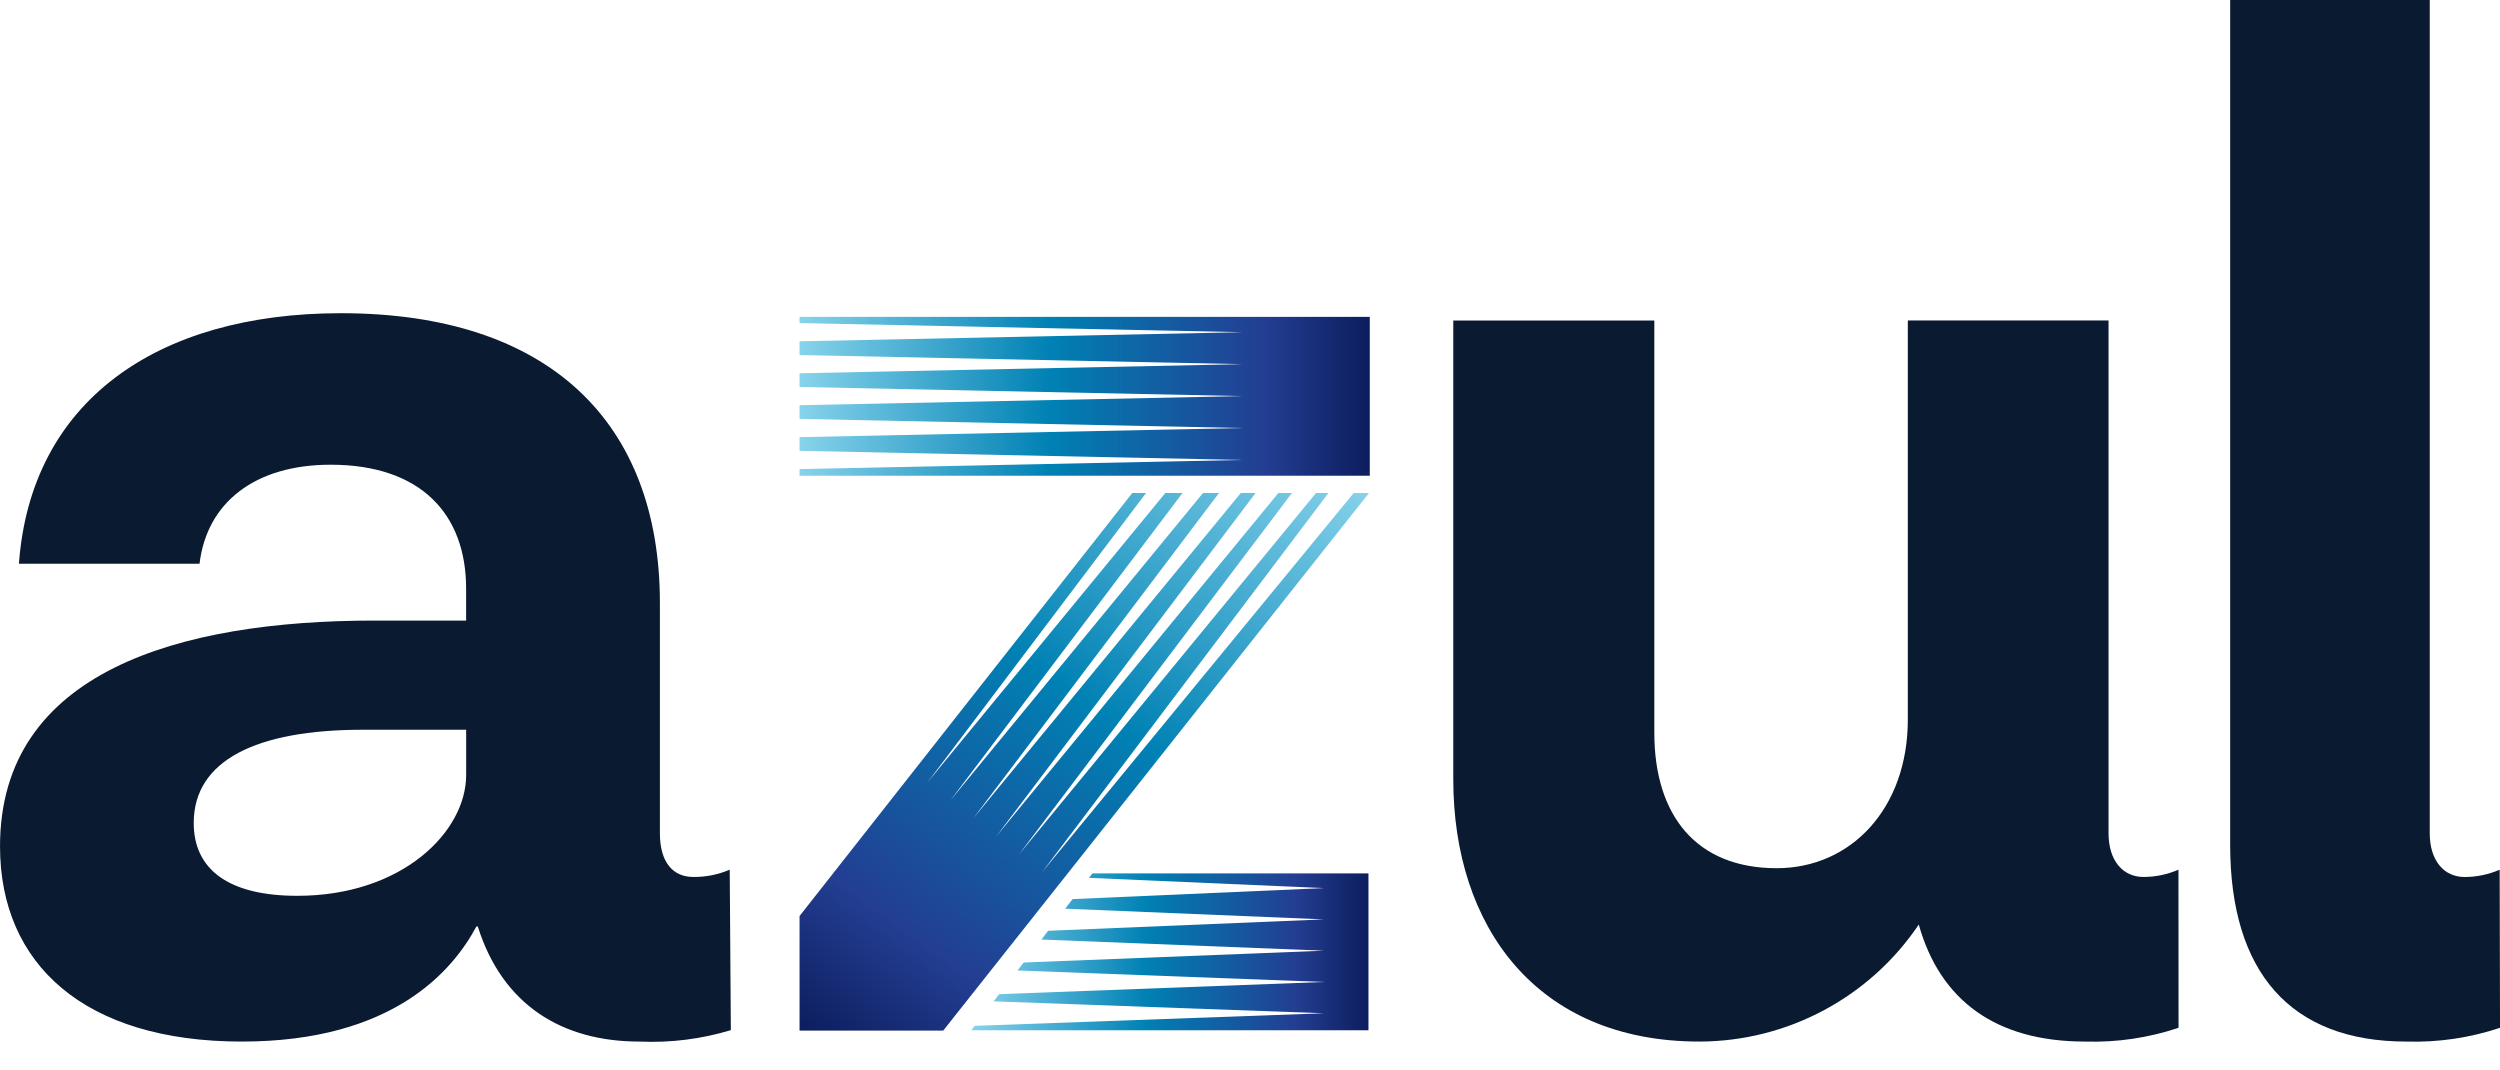
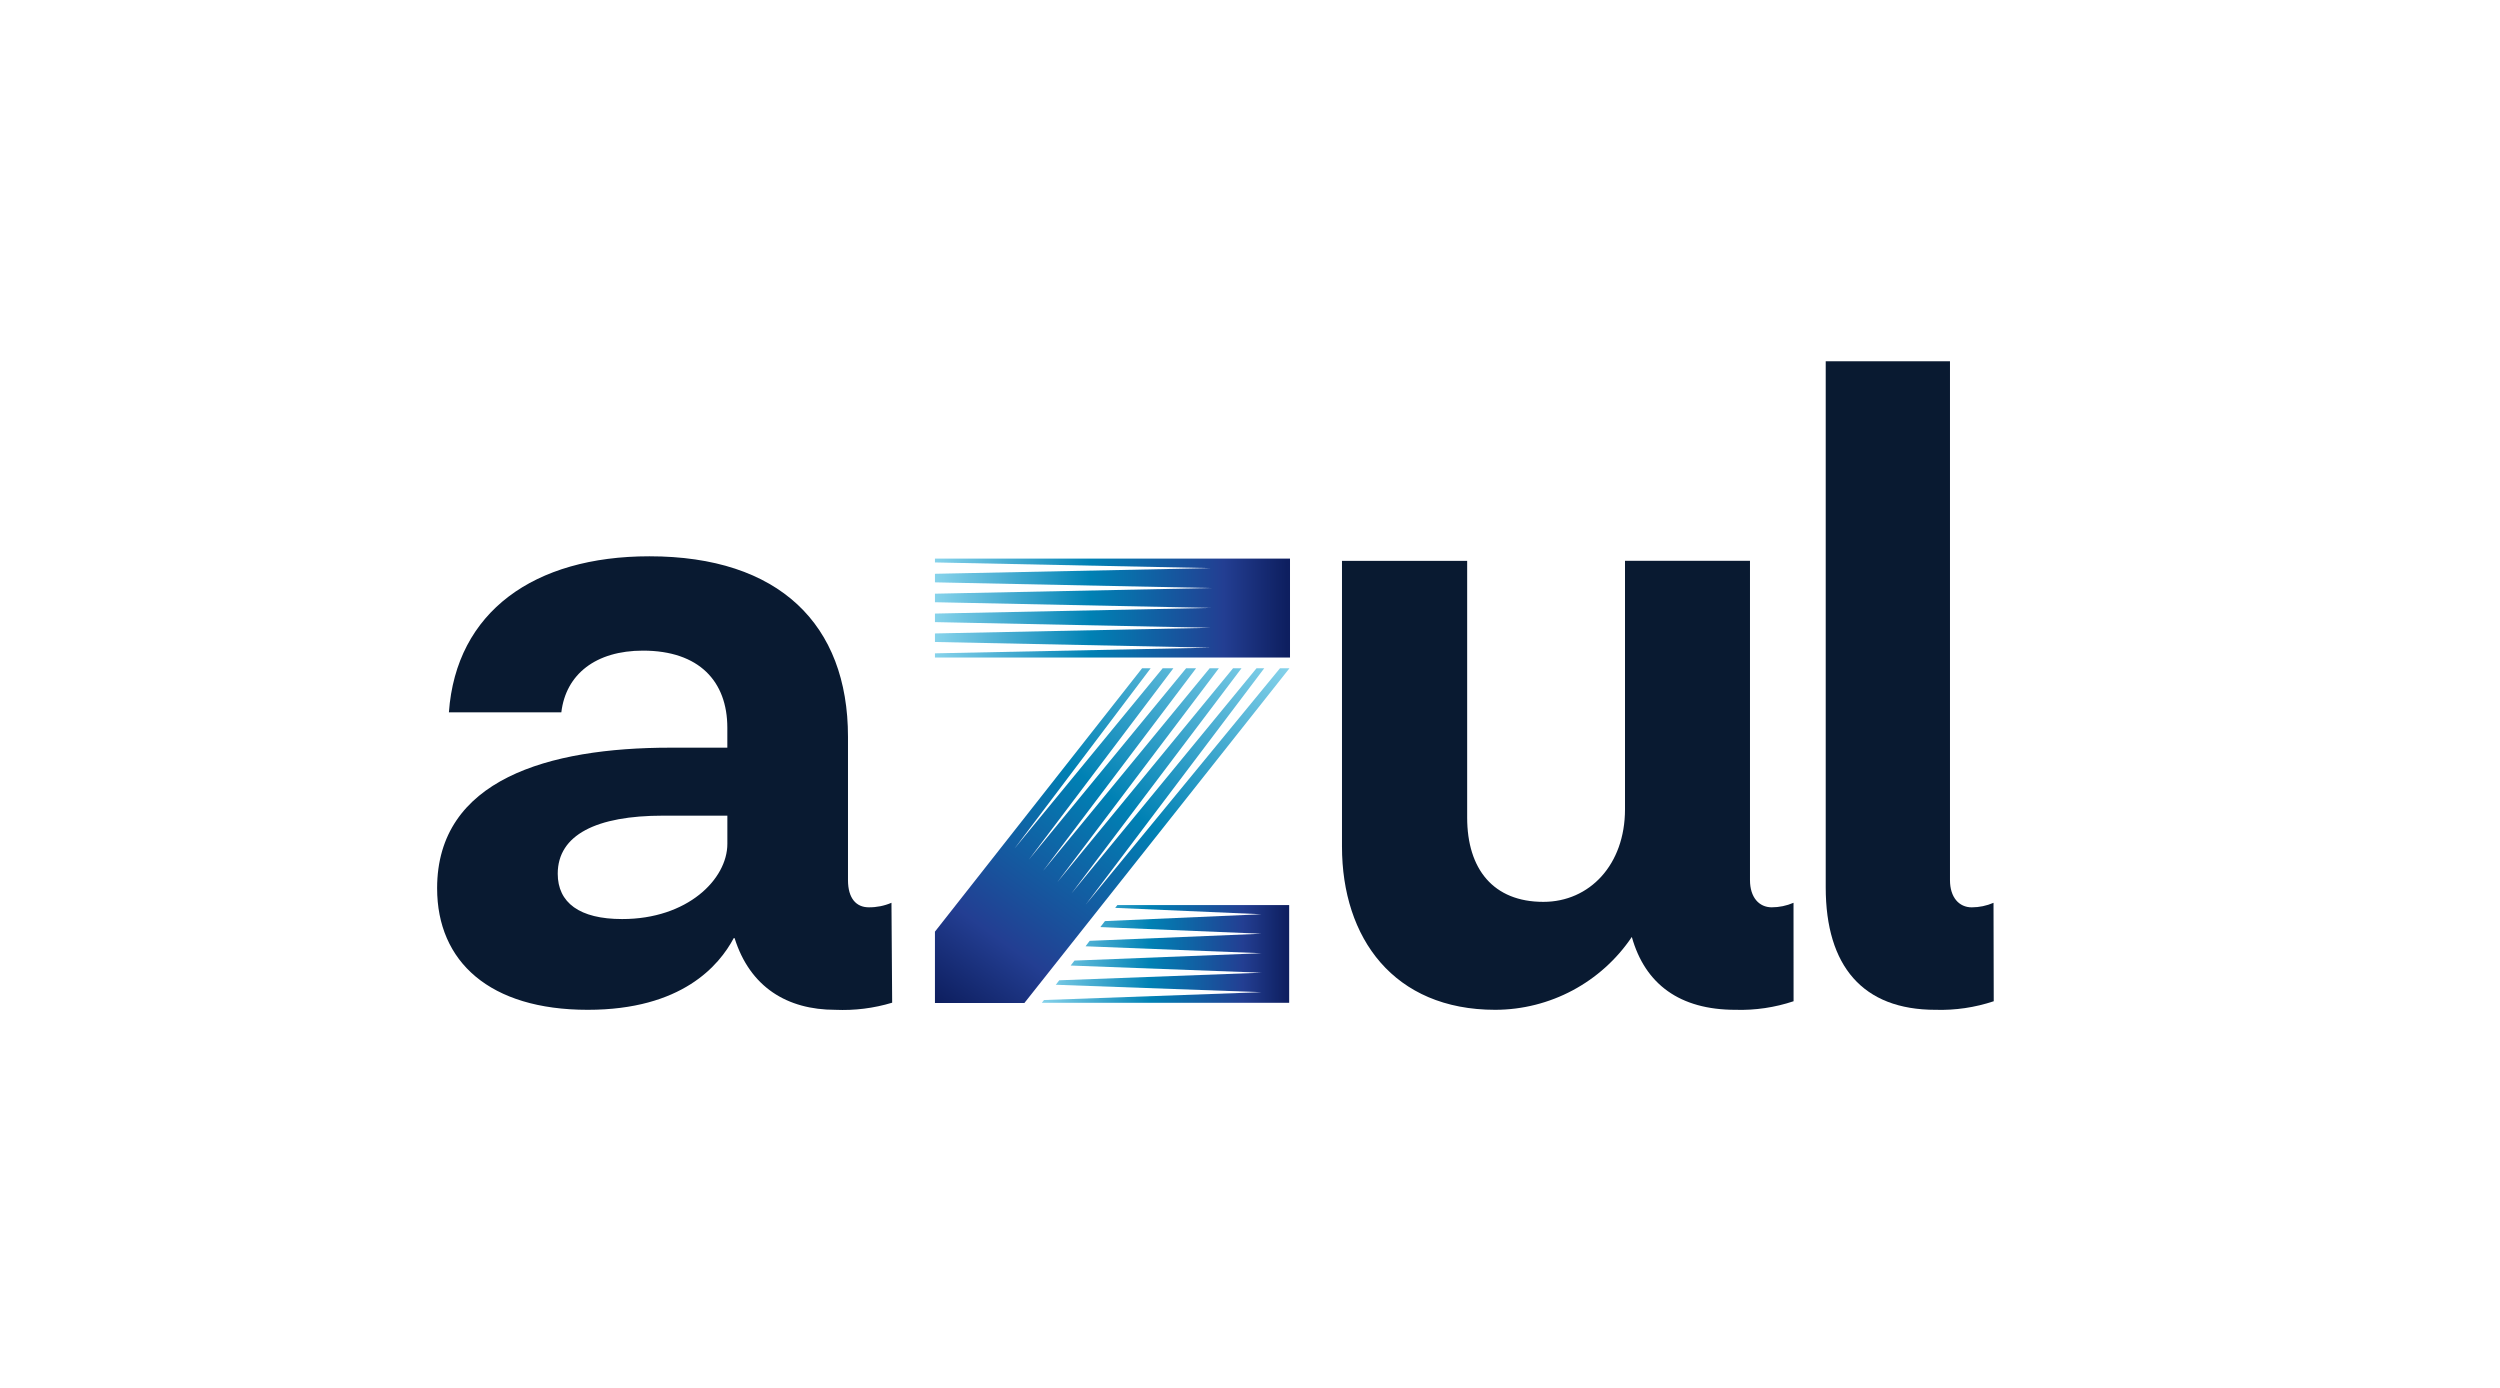
- <svg xmlns="http://www.w3.org/2000/svg" xmlns:xlink="http://www.w3.org/1999/xlink" width="112.203" height="48" viewBox="0 0 112.203 48">
-   <defs>
-     <linearGradient id="a" x1="1" y1="0.5" x2="0" y2="0.5" gradientUnits="objectBoundingBox">
-       <stop offset="0.009" stop-color="#0e1f60" />
-       <stop offset="0.186" stop-color="#233e92" />
-       <stop offset="0.561" stop-color="#0081b4" />
-       <stop offset="1" stop-color="#87d3eb" />
+ <svg xmlns="http://www.w3.org/2000/svg" xmlns:xlink="http://www.w3.org/1999/xlink" id="svg44" version="1.1" viewBox="0 0 180.203 100" height="100" width="180.203">
+   <defs id="defs20">
+     <linearGradient gradientUnits="objectBoundingBox" y2="0.5" x2="0" y1="0.5" x1="1" id="a">
+       <stop id="stop10" stop-color="#0e1f60" offset="0.009" />
+       <stop id="stop12" stop-color="#233e92" offset="0.186" />
+       <stop id="stop14" stop-color="#0081b4" offset="0.561" />
+       <stop id="stop16" stop-color="#87d3eb" offset="1" />
    </linearGradient>
-     <linearGradient id="c" x1="0.02" y1="1.017" x2="0.882" y2="-0.102" xlink:href="#a" />
+     <linearGradient gradientUnits="userSpaceOnUse" gradientTransform="scale(1.029168,0.9716586)" xlink:href="#a" y2="62.123" x2="373.715" y1="89.908" x1="352.311" id="c" />
+     <linearGradient gradientTransform="scale(1.89446,0.527855)" y2="109.218" x2="191.124" y1="109.218" x1="204.633" gradientUnits="userSpaceOnUse" id="linearGradient50" xlink:href="#a" />
+     <linearGradient gradientTransform="scale(1.591166,0.62847)" y2="135.585" x2="232.904" y1="135.585" x1="244.109" gradientUnits="userSpaceOnUse" id="linearGradient52" xlink:href="#a" />
  </defs>
-   <g transform="translate(-322.42 -38.371)">
-     <g transform="translate(358.305 52.592)">
-       <path d="M362.076,54.086v.279l19.881.409-19.881.409V55.8l19.881.409-19.881.409v.615l19.881.409-19.881.409v.615l19.881.409-19.881.409v.615l19.881.409-19.881.409v.3h25.593V54.086Z" transform="translate(-362.076 -54.086)" fill="url(#a)" />
+   <g id="g42" transform="translate(-290.9131,-12.32962)">
+     <g id="g24" transform="translate(358.305,52.592)">
+       <path style="fill:url(#linearGradient50)" id="path22" fill="url(#a)" transform="translate(-362.076,-54.086)" d="m 362.076,54.086 v 0.279 l 19.881,0.409 -19.881,0.409 V 55.8 l 19.881,0.409 -19.881,0.409 v 0.615 l 19.881,0.409 -19.881,0.409 v 0.615 l 19.881,0.409 -19.881,0.409 v 0.615 l 19.881,0.409 -19.881,0.409 v 0.3 h 25.593 v -7.131 z" />
    </g>
-     <g transform="translate(322.42 38.371)">
-       <g transform="translate(43.585 39.199)">
-         <path d="M376.032,81.69l-.156.2,10.543.46-11.279.493-.334.431,11.613.48-12.379.512-.3.393,12.683.5-13.48.531-.276.357,13.756.516-14.577.547-.25.323,14.827.534-15.676.565-.158.2h17.829V81.69Z" transform="translate(-370.585 -81.69)" fill="url(#a)" />
+     <g id="g40" transform="translate(322.42,38.371)">
+       <g id="g28" transform="translate(43.585,39.199)">
+         <path style="fill:url(#linearGradient52)" id="path26" fill="url(#a)" transform="translate(-370.585,-81.69)" d="m 376.032,81.69 -0.156,0.2 10.543,0.46 -11.279,0.493 -0.334,0.431 11.613,0.48 -12.379,0.512 -0.3,0.393 12.683,0.5 -13.48,0.531 -0.276,0.357 13.756,0.516 -14.577,0.547 -0.25,0.323 14.827,0.534 -15.676,0.565 -0.158,0.2 h 17.829 V 81.69 Z" />
      </g>
-       <g transform="translate(35.885 22.127)">
-         <path d="M372.948,79.857l12.864-17.034h-.556L371.921,79.048l12.253-16.225h-.609L370.9,78.239l11.642-15.416h-.663L369.869,77.43,380.9,62.823h-.717l-11.341,13.8,10.421-13.8h-.771l-10.676,12.99,9.81-12.99h-.617L362.076,81.808V86.95h6.448l19.107-24.126h-.684Z" transform="translate(-362.076 -62.823)" fill="url(#c)" />
+       <g id="g32" transform="translate(35.885,22.127)">
+         <path style="fill:url(#c)" id="path30" fill="url(#c)" transform="translate(-362.076,-62.823)" d="m 372.948,79.857 12.864,-17.034 h -0.556 l -13.335,16.225 12.253,-16.225 h -0.609 L 370.9,78.239 382.542,62.823 h -0.663 L 369.869,77.43 380.9,62.823 h -0.717 l -11.341,13.8 10.421,-13.8 h -0.771 l -10.676,12.99 9.81,-12.99 h -0.617 l -14.933,18.985 v 5.142 h 6.448 l 19.107,-24.126 h -0.684 z" />
      </g>
-       <path d="M355.221,86.082a12.26,12.26,0,0,1-4.1.513c-3.466,0-6.146-1.634-7.257-5.165H343.8c-1.046,1.962-3.726,5.165-10.526,5.165-7.061,0-10.853-3.465-10.853-8.761,0-7.845,8.042-10.134,16.8-10.134h4.119V66.262c0-3.335-2.027-5.557-6.081-5.557-3.4,0-5.557,1.7-5.884,4.445H323.27c.523-7.256,6.146-11.245,14.449-11.245,9.349,0,14.318,4.9,14.318,13.011v10.33c0,1.308.588,1.961,1.5,1.961a4.03,4.03,0,0,0,1.634-.327ZM343.342,74.631V72.6H338.7c-4.773,0-7.585,1.373-7.585,4.184,0,2.092,1.57,3.269,4.642,3.269C340.466,80.058,343.342,77.181,343.342,74.631Z" transform="translate(-322.42 -39.848)" fill="#091a31" />
-       <path d="M445.143,84.5a12.092,12.092,0,0,1-4.2.618c-5.23,0-7.911-3.138-7.911-8.826V38.371h8.957v37.4c0,1.242.654,1.961,1.569,1.961a3.954,3.954,0,0,0,1.569-.327Z" transform="translate(-332.939 -38.371)" fill="#091a31" />
-       <path d="M427.047,78.915a3.953,3.953,0,0,1-1.569.327c-.916,0-1.569-.718-1.569-1.961V54.267H414.9V72.18c0,3.989-2.55,6.669-5.885,6.669-3.6,0-5.492-2.354-5.492-6.08v-18.5H394.5V74.862c0,6.6,3.727,11.768,11.05,11.768a11.9,11.9,0,0,0,9.842-5.252c.957,3.412,3.465,5.252,7.468,5.252a12.056,12.056,0,0,0,4.191-.618Z" transform="translate(-329.275 -39.883)" fill="#091a31" />
+       <path id="path34" fill="#091a31" transform="translate(-322.42,-39.848)" d="m 355.221,86.082 a 12.26,12.26 0 0 1 -4.1,0.513 c -3.466,0 -6.146,-1.634 -7.257,-5.165 H 343.8 c -1.046,1.962 -3.726,5.165 -10.526,5.165 -7.061,0 -10.853,-3.465 -10.853,-8.761 0,-7.845 8.042,-10.134 16.8,-10.134 h 4.119 v -1.438 c 0,-3.335 -2.027,-5.557 -6.081,-5.557 -3.4,0 -5.557,1.7 -5.884,4.445 h -8.105 c 0.523,-7.256 6.146,-11.245 14.449,-11.245 9.349,0 14.318,4.9 14.318,13.011 v 10.33 c 0,1.308 0.588,1.961 1.5,1.961 a 4.03,4.03 0 0 0 1.634,-0.327 z M 343.342,74.631 V 72.6 H 338.7 c -4.773,0 -7.585,1.373 -7.585,4.184 0,2.092 1.57,3.269 4.642,3.269 4.709,0.005 7.585,-2.872 7.585,-5.422 z" />
+       <path id="path36" fill="#091a31" transform="translate(-332.939,-38.371)" d="m 445.143,84.5 a 12.092,12.092 0 0 1 -4.2,0.618 c -5.23,0 -7.911,-3.138 -7.911,-8.826 V 38.371 h 8.957 v 37.4 c 0,1.242 0.654,1.961 1.569,1.961 a 3.954,3.954 0 0 0 1.569,-0.327 z" />
+       <path id="path38" fill="#091a31" transform="translate(-329.275,-39.883)" d="m 427.047,78.915 a 3.953,3.953 0 0 1 -1.569,0.327 c -0.916,0 -1.569,-0.718 -1.569,-1.961 V 54.267 H 414.9 V 72.18 c 0,3.989 -2.55,6.669 -5.885,6.669 -3.6,0 -5.492,-2.354 -5.492,-6.08 v -18.5 H 394.5 v 20.593 c 0,6.6 3.727,11.768 11.05,11.768 a 11.9,11.9 0 0 0 9.842,-5.252 c 0.957,3.412 3.465,5.252 7.468,5.252 a 12.056,12.056 0 0 0 4.191,-0.618 z" />
    </g>
  </g>
</svg>
